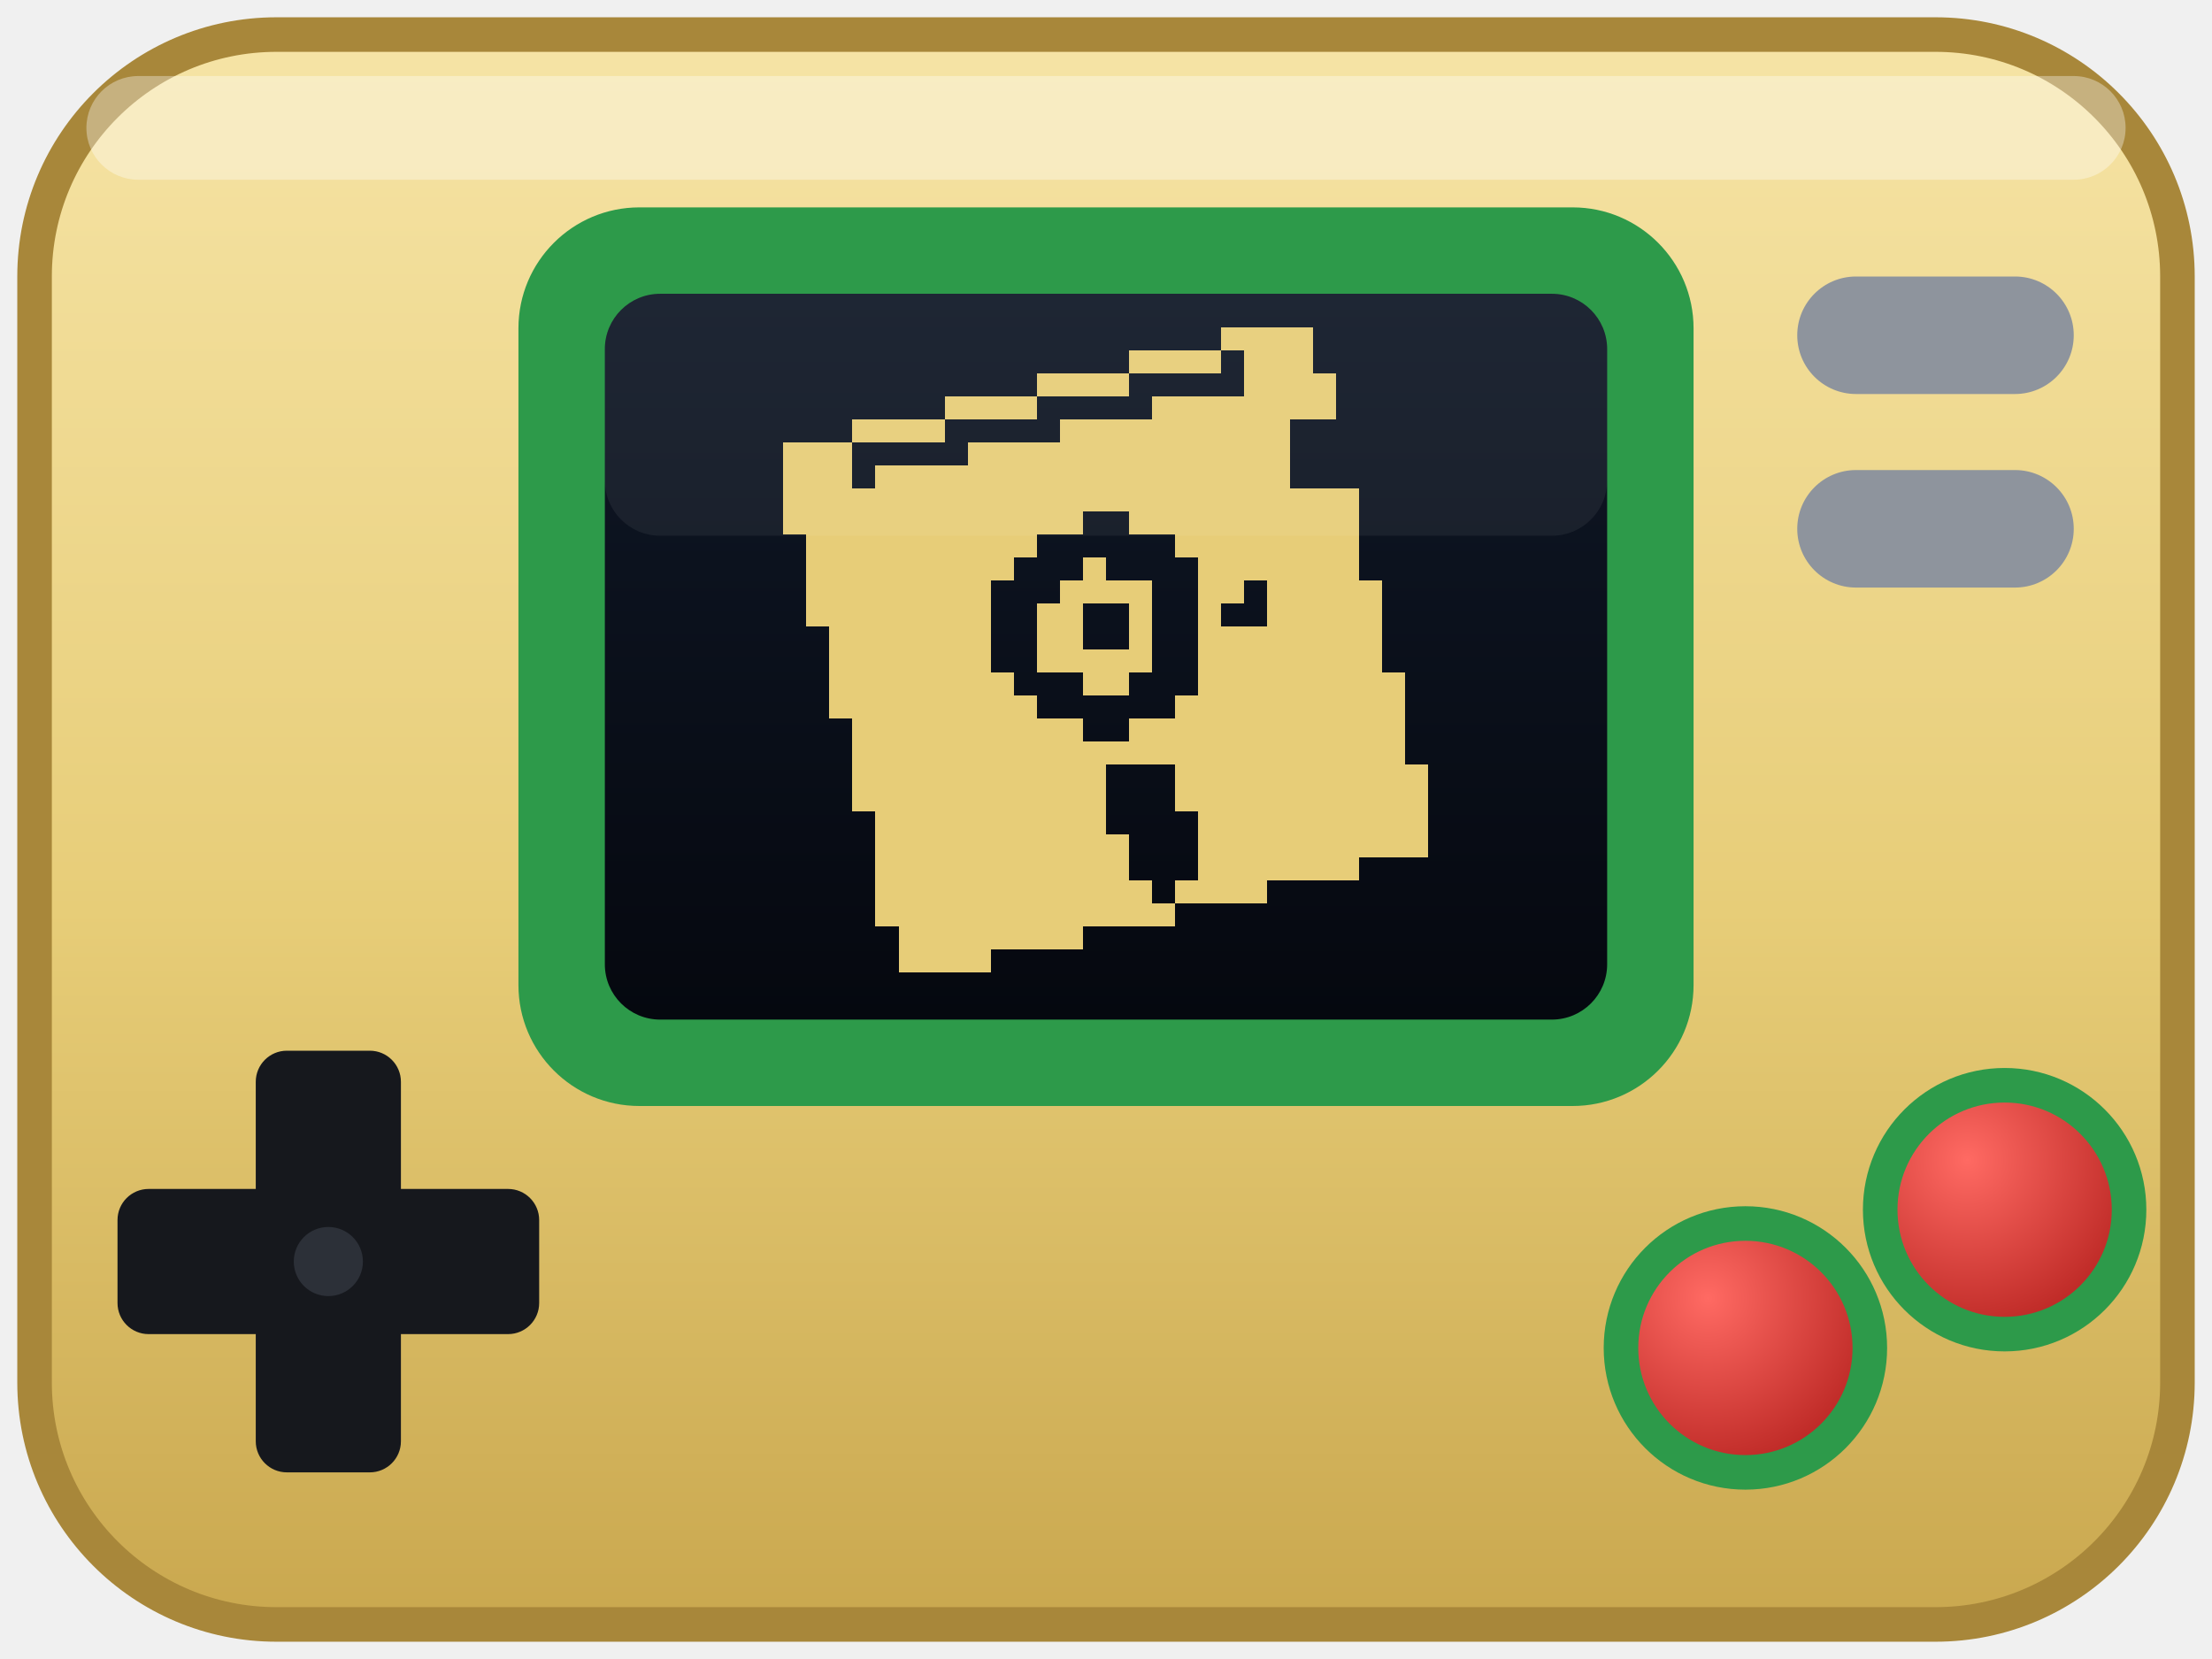
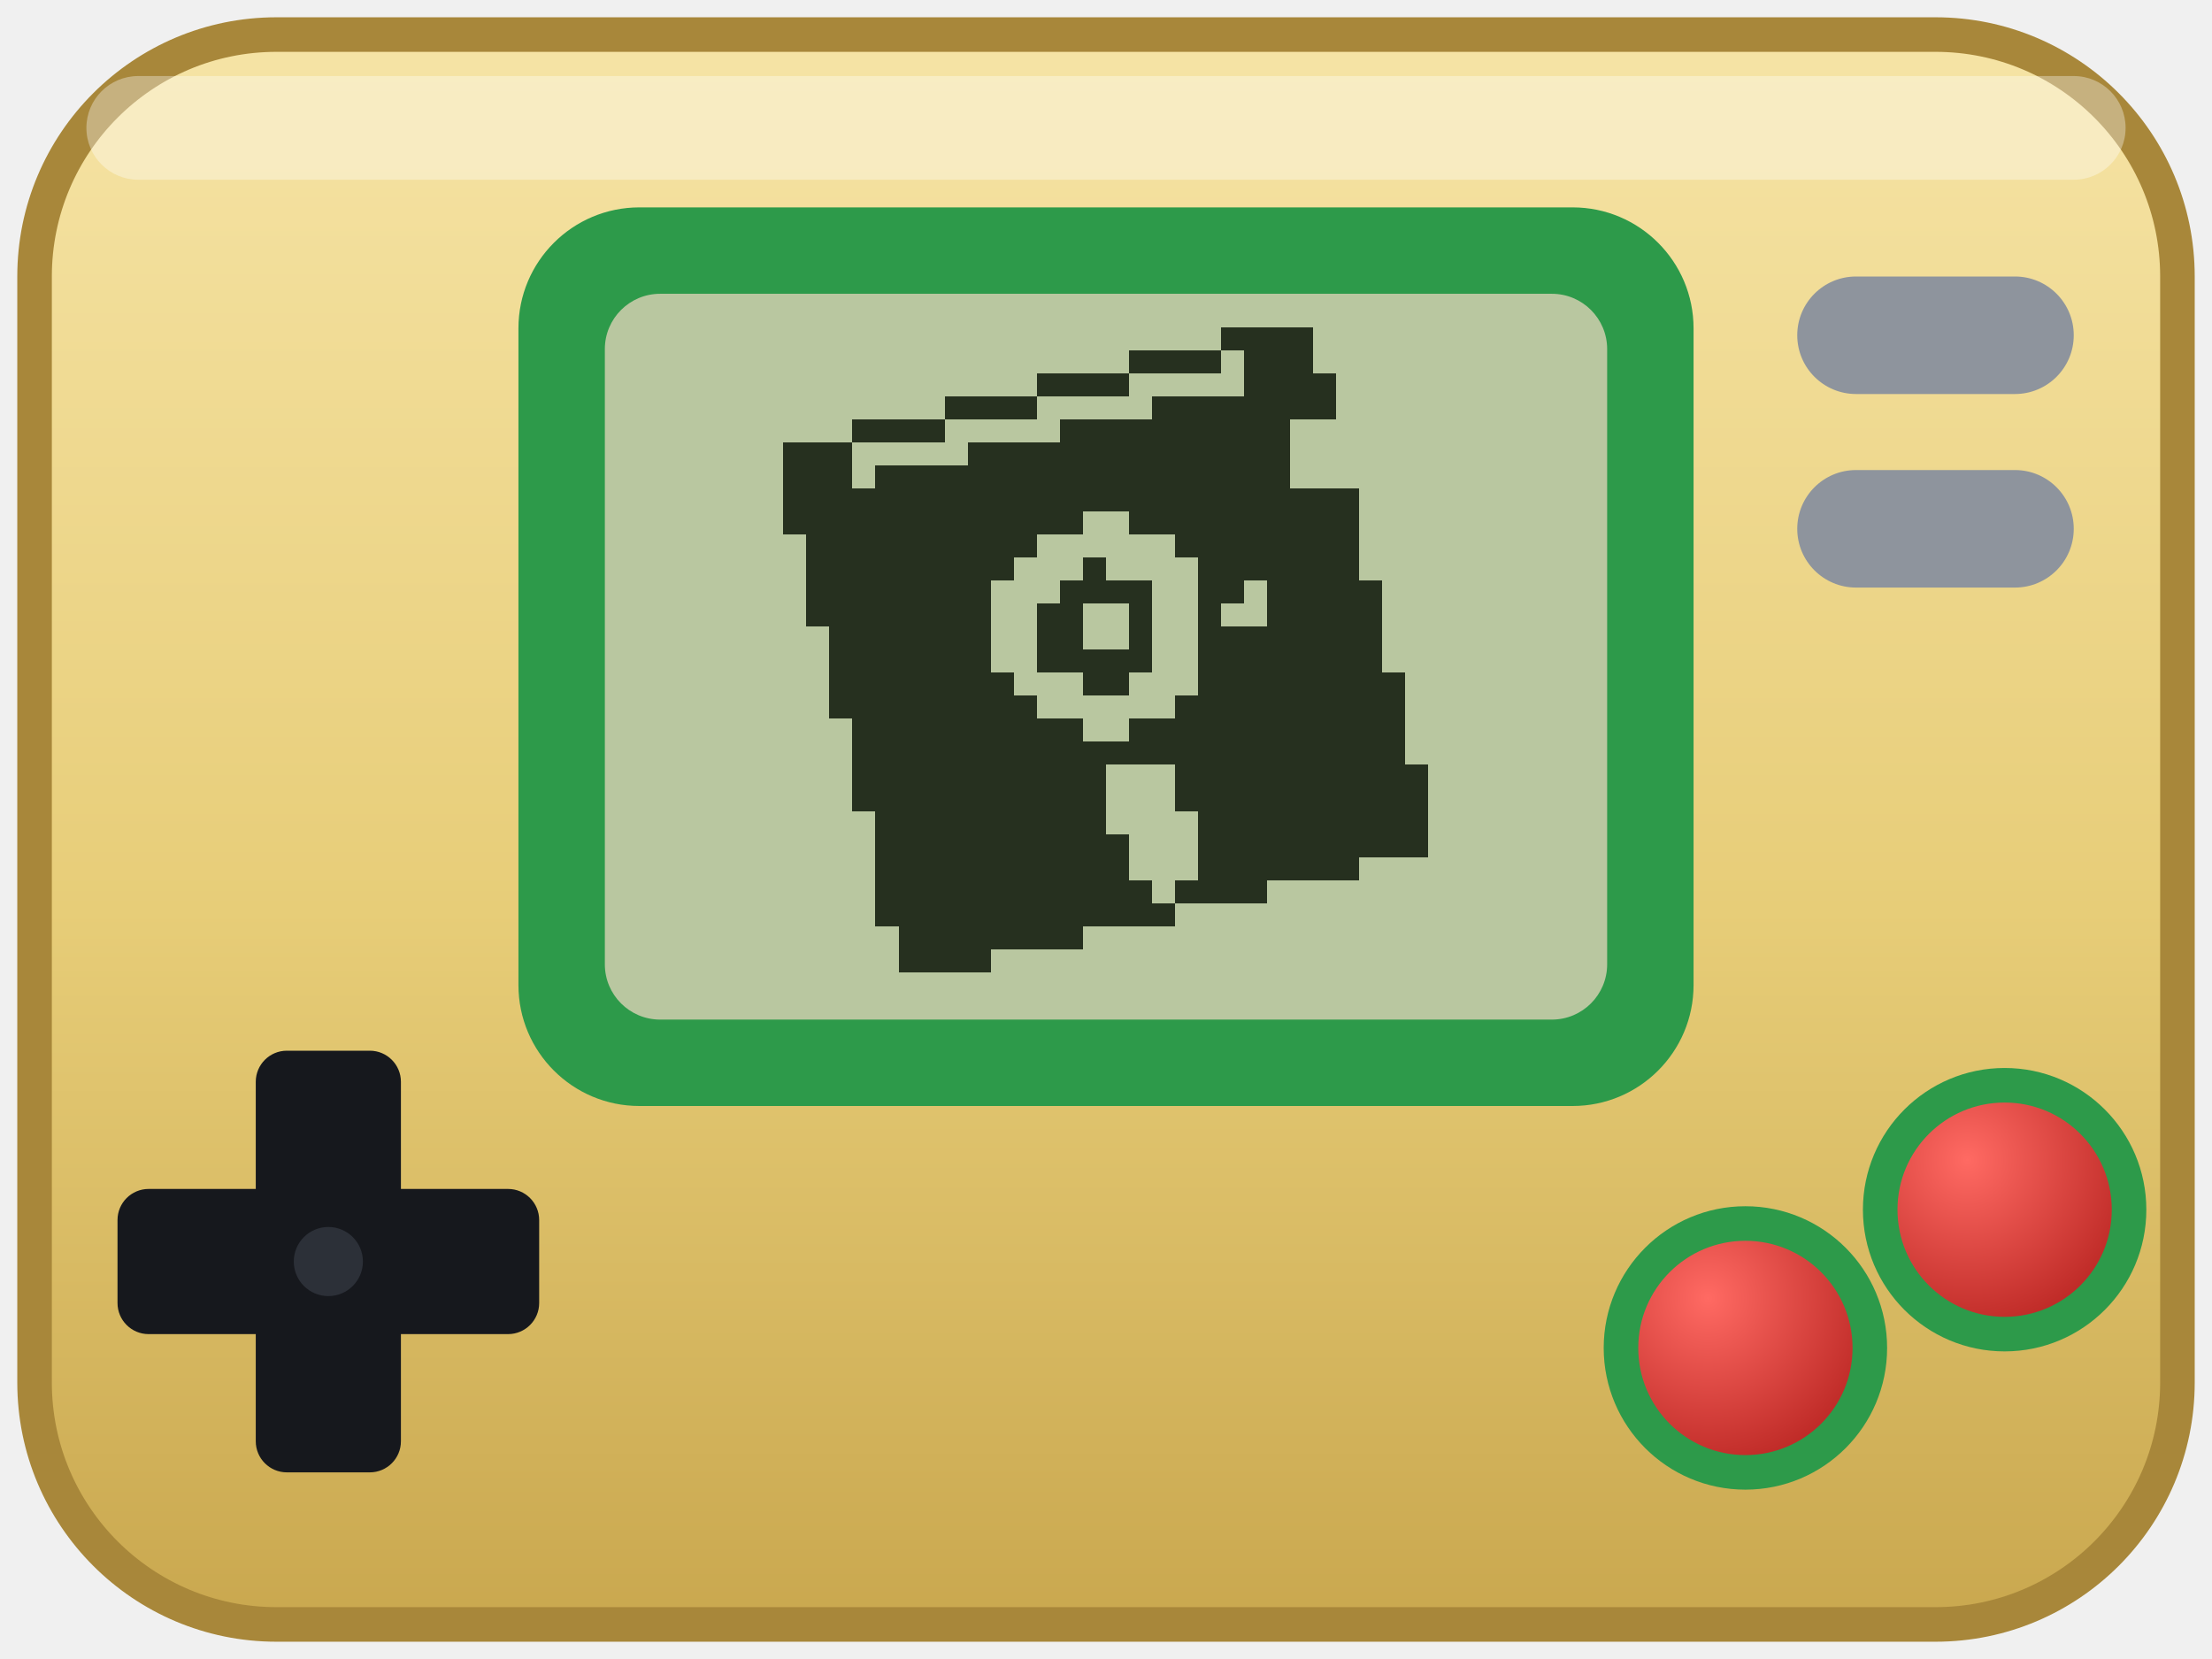
<svg xmlns="http://www.w3.org/2000/svg" viewBox="0 0 64 48" role="img" aria-label="DOS G&amp;W Imager — DosAT">
  <defs>
    <linearGradient id="body" x1="0" y1="0" x2="0" y2="1">
      <stop offset="0" stop-color="#f6e4a6" />
      <stop offset=".55" stop-color="#e7cd78" />
      <stop offset="1" stop-color="#c9a74e" />
    </linearGradient>
    <linearGradient id="screen" x1="0" y1="0" x2="0" y2="1">
      <stop offset="0" stop-color="#101827" />
      <stop offset="1" stop-color="#05080f" />
    </linearGradient>
    <radialGradient id="btn" cx=".35" cy=".3" r=".8">
      <stop offset="0" stop-color="#ff6a63" />
      <stop offset="1" stop-color="#b4201d" />
    </radialGradient>
    <style>
      .cur { animation: blink 1.1s steps(1) infinite; }
      @keyframes blink { 50% { opacity: 0; } }
      @media (prefers-reduced-motion: reduce) { .cur { animation: none; } }
    </style>
  </defs>
  <rect x="1" y="1" width="62" height="46" rx="7" fill="url(#body)" stroke="#a8873a" stroke-width="1" />
  <rect x="2.5" y="2.2" width="59" height="3" rx="1.5" fill="#fff" opacity=".35" />
  <rect x="15" y="6" width="34" height="26" rx="3.5" fill="#2d9a4a" />
-   <rect x="17.5" y="8.5" width="29" height="21" rx="1.6" fill="url(#screen)" />
-   <path transform="translate(21.33 8.13) scale(0.6667)" fill="#e7cd78" shape-rendering="crispEdges" d="M21 2h4v1h-4zM17 3h4v1h-4zM22 3h3v1h-3zM13 4h4v1h-4zM22 4h4v1h-4zM9 5h4v1h-4zM18 5h8v1h-8zM5 6h4v1h-4zM14 6h10v1h-10zM2 7h3v1h-3zM10 7h14v1h-14zM2 8h3v1h-3zM6 8h18v1h-18zM2 9h25v1h-25zM2 10h13v1h-13zM17 10h10v1h-10zM3 11h10v1h-10zM19 11h8v1h-8zM3 12h9v1h-9zM15 12h1v1h-1zM20 12h7v1h-7zM3 13h8v1h-8zM14 13h4v1h-4zM20 13h2v1h-2zM23 13h5v1h-5zM3 14h8v1h-8zM13 14h2v1h-2zM17 14h1v1h-1zM20 14h1v1h-1zM23 14h5v1h-5zM4 15h7v1h-7zM13 15h2v1h-2zM17 15h1v1h-1zM20 15h8v1h-8zM4 16h7v1h-7zM13 16h5v1h-5zM20 16h8v1h-8zM4 17h8v1h-8zM15 17h2v1h-2zM20 17h9v1h-9zM4 18h9v1h-9zM19 18h10v1h-10zM5 19h10v1h-10zM17 19h12v1h-12zM5 20h24v1h-24zM5 21h11v1h-11zM19 21h11v1h-11zM5 22h11v1h-11zM19 22h11v1h-11zM6 23h10v1h-10zM20 23h10v1h-10zM6 24h11v1h-11zM20 24h10v1h-10zM6 25h11v1h-11zM20 25h7v1h-7zM6 26h12v1h-12zM19 26h4v1h-4zM6 27h13v1h-13zM7 28h8v1h-8zM7 29h4v1h-4z" />
-   <rect x="17.5" y="8.5" width="29" height="7" rx="1.6" fill="#fff" opacity=".06" />
+   <rect x="17.5" y="8.5" width="29" height="21" rx="1.6" fill="#b9c7a0" />
+   <path transform="translate(21.33 8.13) scale(0.6667)" fill="#26301f" shape-rendering="crispEdges" d="M21 2h4v1h-4zM17 3h4v1h-4zM22 3h3v1h-3zM13 4h4v1h-4zM22 4h4v1h-4zM9 5h4v1h-4zM18 5h8v1h-8zM5 6h4v1h-4zM14 6h10v1h-10zM2 7h3v1h-3zM10 7h14v1h-14zM2 8h3v1h-3zM6 8h18v1h-18zM2 9h25v1h-25zM2 10h13v1h-13zM17 10h10v1h-10zM3 11h10v1h-10zM19 11h8v1h-8zM3 12h9v1h-9zM15 12h1v1h-1zM20 12h7v1h-7zM3 13h8v1h-8zM14 13h4v1h-4zM20 13h2v1h-2zM23 13h5v1h-5zM3 14h8v1h-8zM13 14h2v1h-2zM17 14h1v1h-1zM20 14h1v1h-1zM23 14h5v1h-5zM4 15h7v1h-7zM13 15h2v1h-2zM17 15h1v1h-1zM20 15h8v1h-8zM4 16h7v1h-7zM13 16h5v1h-5zM20 16h8v1h-8zM4 17h8v1h-8zM15 17h2v1h-2zM20 17h9v1h-9zM4 18h9v1h-9zM19 18h10v1h-10zM5 19h10v1h-10zM17 19h12v1h-12zM5 20h24v1h-24zM5 21h11v1h-11zM19 21h11v1h-11zM5 22h11v1h-11zM19 22h11v1h-11zM6 23h10v1h-10zM20 23h10v1h-10zM6 24h11v1h-11zM20 24h10v1h-10zM6 25h11v1h-11zM20 25h7v1h-7zM6 26h12v1h-12zM19 26h4v1h-4zM6 27h13v1h-13zM7 28h8v1h-8zM7 29h4v1h-4z" />
  <rect x="7.4" y="30.4" width="4.2" height="12.2" rx=".9" fill="#16181d" />
  <rect x="3.4" y="34.4" width="12.2" height="4.2" rx=".9" fill="#16181d" />
  <circle cx="9.5" cy="36.5" r="1" fill="#2c3038" />
  <rect x="52" y="8" width="8" height="3.4" rx="1.7" fill="#8e949d" />
  <rect x="52" y="13.6" width="8" height="3.4" rx="1.7" fill="#8e949d" />
  <circle cx="50.5" cy="39" r="3.6" fill="url(#btn)" stroke="#2d9a4a" stroke-width="1" />
  <circle cx="58" cy="35" r="3.6" fill="url(#btn)" stroke="#2d9a4a" stroke-width="1" />
</svg>
